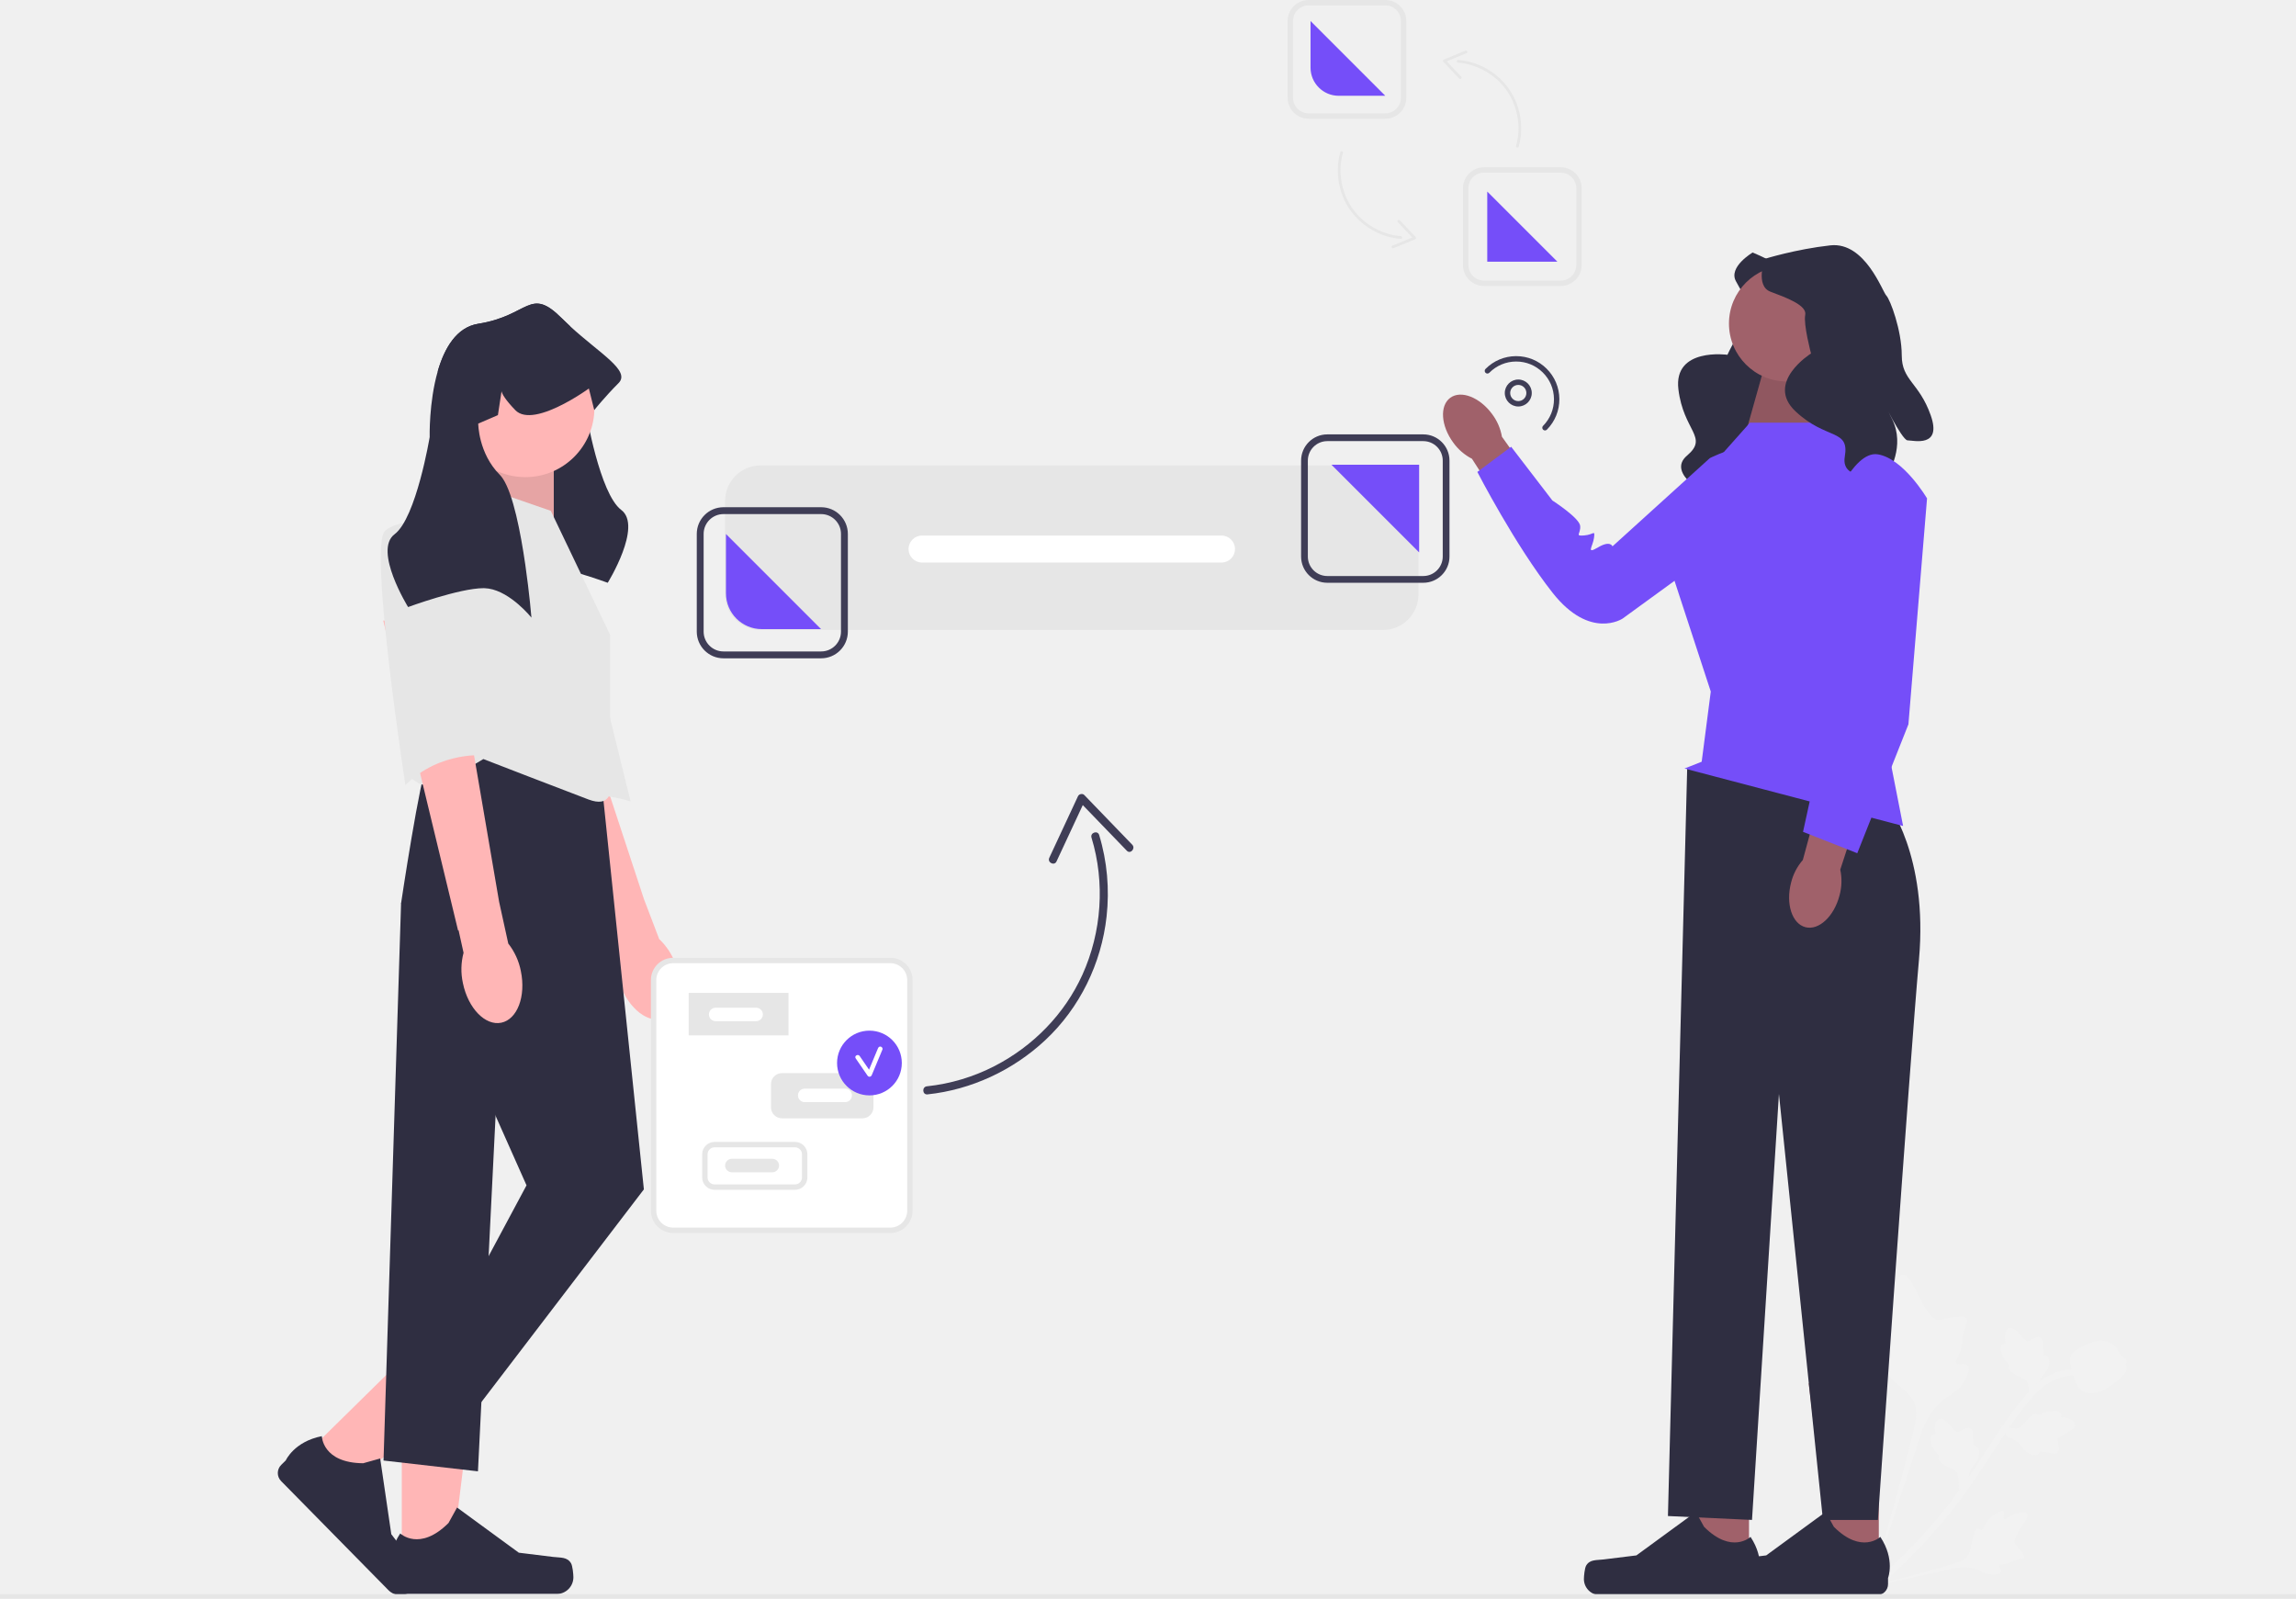
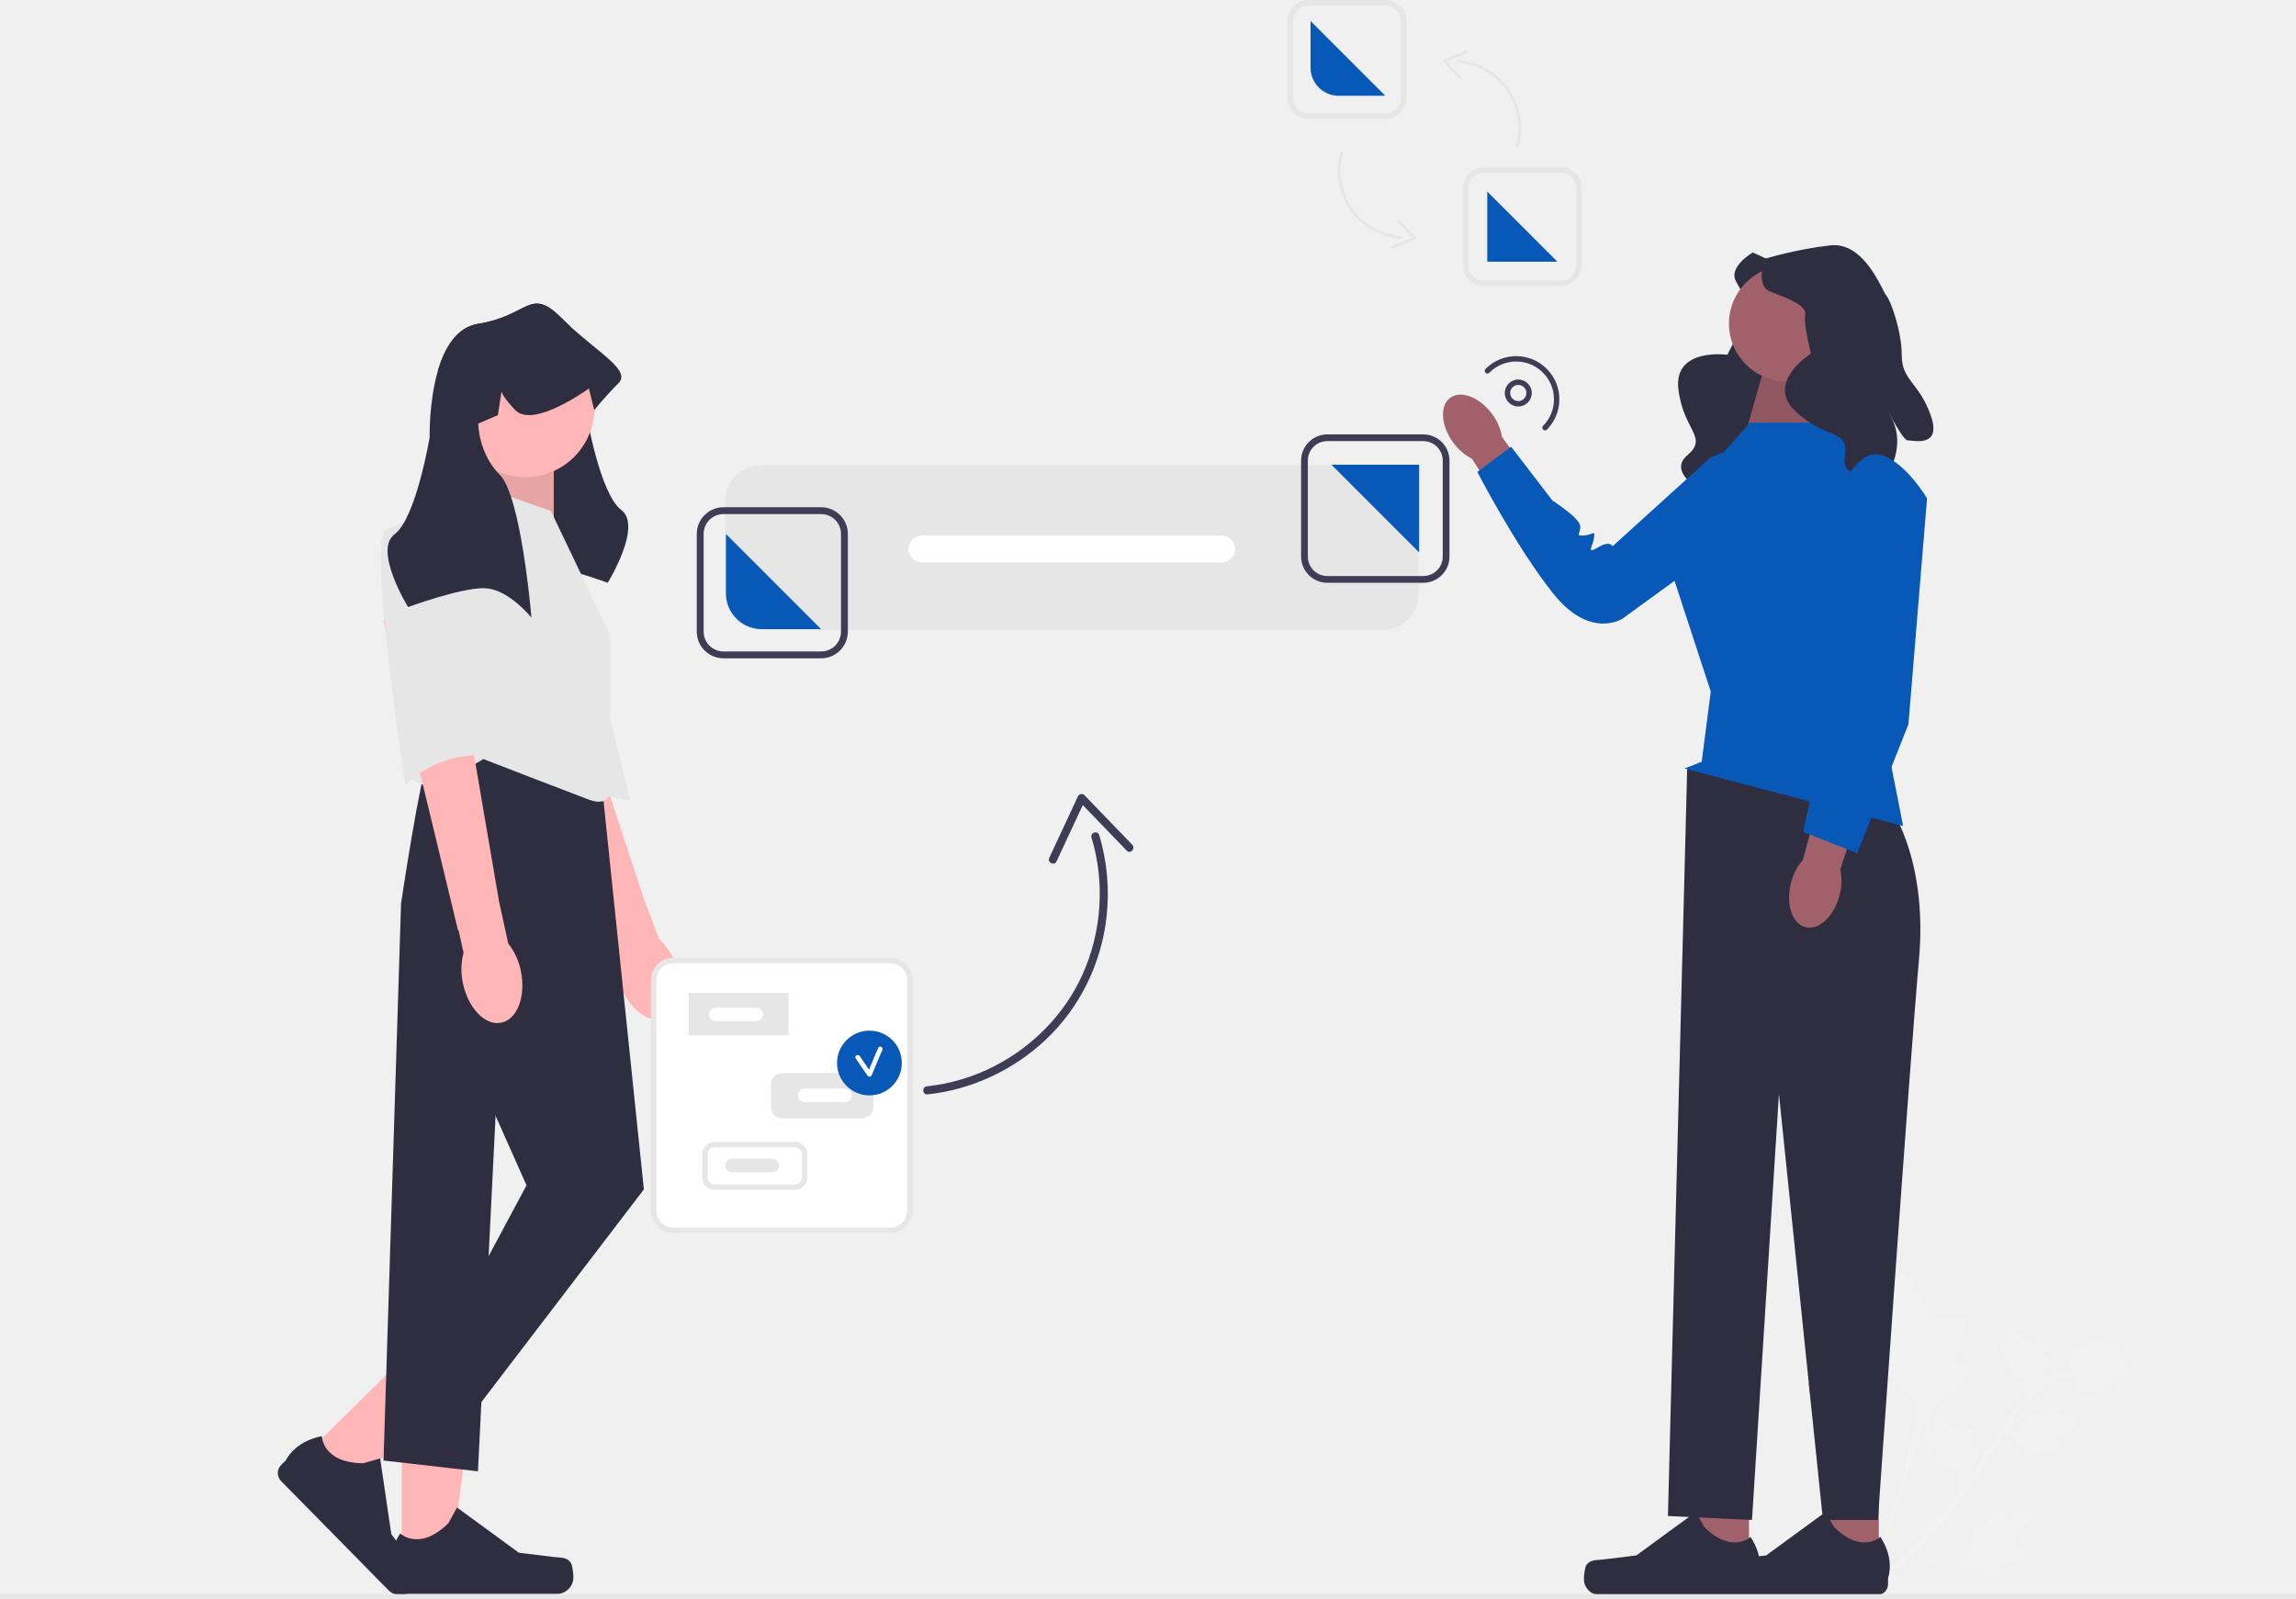
<svg xmlns="http://www.w3.org/2000/svg" width="851.034" height="592.528" viewBox="0 0 851.034 592.528">
  <path d="M225.265,216s-19-7-28-7c-.86,0-1.71,.1-2.56,.28-5.76,1.22-11.06,6.17-13.6,8.87-.99,1.06-1.56,1.77-1.56,1.77,0,0,.06-.69,.18-1.9,.59-6.36,2.77-27.23,6.68-40.59,1.4-4.77,3.01-8.58,4.86-10.43,4.31-4.32,6.3-9.5,7.22-13.36,.78-3.31,.78-5.64,.78-5.64l-7.29-3.14-1.35-8.82c-.24,1.04-1.35,3.07-5.08,6.96-.32,.33-.67,.61-1.04,.85-5.38,3.38-16.35-2.5-22.26-6.2,2.46-8.55,6.92-16.37,15.02-17.65,19-3,19-14,31-2,.99,.99,1.99,1.94,2.99,2.86,3.84,7.34,5.24,17.18,5.74,24.02,.36,4.79,.27,8.12,.27,8.12,0,0,5,30,13,36s-5,27-5,27Z" fill="#2f2e41" />
  <polygon points="188.265 168 174.753 187.819 205.265 196 205.265 168 188.265 168" fill="#ffb6b6" />
  <polygon points="188.265 168 174.753 187.819 205.265 196 205.265 168 188.265 168" opacity=".1" />
  <g>
    <path d="M696.217,484.943c1.451-.576,3.298,2.667,4.544,2.09,1.242-.575-.161-3.996,.975-8.458,.205-.805,1.496-5.876,3.619-6.108,4.025-.441,7.5,16.889,13.514,16.741,1.32-.032,2.902-.91,7.006-1.15,1.633-.095,2.519-.023,2.981,.561,.654,.829-.119,1.964-.898,4.769-1.167,4.207-.247,4.61-1.459,7.749-.9,2.331-1.88,3.333-1.382,4.061,.705,1.029,3.122-.314,4.173,.786,1.073,1.122-.001,4.029-1.122,5.961-2.105,3.625-4.988,4.862-7.42,6.627-2.643,1.918-5.987,5.356-8.43,11.992l-19.553,59.691c3.753-12.448,13.476-47.01,16.573-60.252,.894-3.823,1.685-7.79-.364-11.179-1.973-3.263-6.34-5.597-10.351-10.59-.468-.583-1.752-2.223-1.227-3.317,.434-.905,1.708-.613,2.125-1.452,.56-1.125-1.278-2.564-2.679-5.442-.988-2.03-1.256-3.744-1.487-5.218-.07-.444-1.069-7.095,.863-7.862l0,0Z" fill="#f2f2f2" />
    <path d="M742.589,560.129c.701,.546-.357,2.388,.285,2.833,.641,.443,1.915-1.232,4.432-1.962,.454-.132,3.315-.961,4.042,.014,1.378,1.848-6.125,8.554-4.317,11.463,.397,.638,1.284,1.162,2.586,3.107,.518,.774,.738,1.23,.585,1.625-.218,.56-.998,.508-2.6,.935-2.402,.641-2.334,1.209-4.224,1.52-1.404,.231-2.178,.039-2.392,.493-.302,.643,1.055,1.442,.818,2.275-.241,.85-1.978,1.162-3.25,1.169-2.386,.013-3.826-1.045-5.394-1.73-1.704-.744-4.356-1.393-8.318-.677l-34.938,7.626c7.193-1.75,26.961-6.95,34.354-9.251,2.134-.664,4.309-1.421,5.382-3.404,1.032-1.91,.918-4.727,2.211-8.136,.151-.398,.586-1.501,1.274-1.559,.569-.048,.794,.661,1.326,.624,.714-.05,.889-1.367,1.898-2.885,.711-1.07,1.475-1.697,2.132-2.235,.198-.162,3.174-2.572,4.107-1.845l-0,0Z" fill="#f2f2f2" />
    <path d="M726.124,552.442l3.345-3.456,.028-.436c.128-2.018,.672-3.666,1.616-4.899,.15-.196,.31-.385,.473-.577,.646-.761,1.449-1.707,1.821-3.245,.206-.859,.54-2.957-.812-3.71-.361-.206-.724-.247-1.046-.216,.006-.065,.012-.131,.019-.201,.067-.867-.041-1.344-.145-1.804-.08-.353-.163-.718-.177-1.44-.006-.317,.004-.583,.012-.807,.024-.678,.017-1.515-.712-2.063-.799-.559-1.695-.233-2.289-.018-1.059,.384-1.694,.759-2.116,1.008-.154,.091-.327,.193-.393,.216-.531,.173-2.286-1.728-2.951-2.439-1.489-1.605-2.777-2.993-4.218-2.386-1.032,.434-1.495,1.703-1.41,3.877,.027,.677,.152,1.272,.288,1.768-.394-.047-.825,.013-1.222,.325h0c-.938,.739-.86,2.267,.23,4.543,.269,.567,.634,1.327,1.359,2.117,.341,.372,.683,.662,.979,.905-.129,.18-.235,.402-.279,.68-.131,.817,.309,1.595,1.343,2.288,1.125,.778,2.175,1.26,3.1,1.686,.807,.373,1.501,.696,1.941,1.085,.807,.734,.938,1.935,1.026,3.429l.189,3.771,0,0Z" fill="#f2f2f2" />
    <path d="M741.553,528.4l2.494,4.112,.415,.138c1.92,.636,3.376,1.58,4.329,2.805,.152,.195,.293,.398,.438,.604,.572,.818,1.283,1.835,2.677,2.584,.779,.417,2.723,1.272,3.794,.155,.291-.297,.422-.637,.474-.957,.061,.023,.123,.045,.19,.069,.821,.285,1.31,.301,1.781,.317,.362,.012,.736,.024,1.438,.194,.308,.074,.563,.152,.777,.217,.65,.195,1.461,.401,2.176-.165,.743-.631,.655-1.581,.598-2.209-.103-1.122-.304-1.831-.439-2.302-.049-.172-.104-.366-.109-.435-.033-.557,2.251-1.773,3.108-2.236,1.93-1.033,3.6-1.927,3.378-3.475-.158-1.108-1.268-1.878-3.393-2.347-.662-.146-1.269-.176-1.783-.17,.146-.369,.197-.801-.004-1.264h0c-.477-1.095-1.975-1.407-4.453-.93-.617,.117-1.444,.277-2.392,.777-.446,.236-.813,.493-1.124,.718-.142-.171-.329-.329-.587-.442-.757-.334-1.621-.105-2.554,.719-1.038,.891-1.77,1.784-2.417,2.571-.565,.686-1.054,1.276-1.542,1.602-.914,.594-2.109,.417-3.577,.123l-3.695-.773,0,0Z" fill="#f2f2f2" />
    <path d="M752.126,518.774l3.345-3.456,.028-.436c.128-2.018,.672-3.666,1.616-4.899,.15-.196,.31-.385,.473-.577,.646-.761,1.449-1.707,1.821-3.245,.206-.859,.54-2.957-.812-3.71-.361-.206-.724-.247-1.046-.216,.006-.065,.012-.131,.019-.201,.067-.867-.041-1.344-.145-1.804-.08-.353-.163-.718-.177-1.44-.006-.317,.004-.583,.012-.807,.024-.678,.017-1.515-.712-2.063-.799-.559-1.695-.233-2.289-.018-1.059,.384-1.694,.759-2.116,1.008-.154,.091-.327,.193-.393,.216-.531,.173-2.286-1.728-2.951-2.439-1.489-1.605-2.777-2.993-4.218-2.386-1.032,.434-1.495,1.703-1.41,3.877,.027,.677,.152,1.272,.288,1.768-.394-.047-.825,.013-1.222,.325h0c-.938,.739-.86,2.267,.23,4.543,.269,.567,.634,1.327,1.359,2.117,.341,.372,.683,.662,.979,.905-.129,.18-.235,.402-.279,.68-.131,.817,.309,1.595,1.343,2.288,1.125,.778,2.175,1.26,3.1,1.686,.807,.373,1.501,.696,1.941,1.085,.807,.734,.938,1.935,1.026,3.429l.189,3.771,0,0Z" fill="#f2f2f2" />
    <path d="M691.546,589.215l1.176,.115,.899-.767-.899,.767,.842,.82c.081-.075,.284-.233,.598-.483,1.72-1.372,6.957-5.545,14.269-12.839,5.105-5.092,10.013-10.589,14.592-16.34,4.586-5.761,7.717-10.385,10.234-14.101,1.898-2.803,3.662-5.506,5.378-8.14,4.588-7.036,8.923-13.682,14.647-20.325,1.277-1.484,3.937-4.571,8.465-6.544,2.626-1.144,5.492-1.748,8.517-1.791l-.034-2.365c-3.341,.05-6.514,.72-9.43,1.991-5.02,2.188-7.918,5.552-9.311,7.168-5.825,6.761-10.201,13.471-14.833,20.575-1.711,2.624-3.467,5.316-5.357,8.107-2.494,3.682-5.598,8.266-10.125,13.952-4.523,5.683-9.372,11.113-14.412,16.141-7.221,7.202-12.38,11.312-14.075,12.663-.904,.722-1.094,.873-1.143,1.397l0-0Z" fill="#f2f2f2" />
    <path d="M771.4,515.206c.077,.059,.156,.117,.239,.173,1.659,1.144,3.87,1.33,6.573,.553,1.269-.367,2.329-1.086,4.441-2.519,.326-.22,1.961-1.355,3.845-3.198,1.232-1.204,1.644-1.787,1.761-2.492,.132-.785-.049-1.543-.388-2.222,.162-.161,.285-.36,.353-.608,.284-1.026-.643-1.578-1.14-1.883-.255-.15-.574-.335-.873-.593-.473-.403-.624-.753-.855-1.281-.22-.506-.495-1.134-1.089-1.824-1.168-1.365-2.639-1.872-3.123-2.039-2.544-.888-4.755-.086-7.316,.844-.512,.188-2.329,.907-4.259,2.327-1.392,1.025-1.79,1.65-2.013,2.172-.46,1.071-.311,2.002,.197,4.197,.528,2.295,.795,3.445,1.138,4.285,.801,1.951,1.304,3.177,2.51,4.108l-0,0Z" fill="#f2f2f2" />
  </g>
  <g>
    <g>
      <polygon points="696.398 580.664 678.78 580.663 670.399 512.706 696.402 512.708 696.398 580.664" fill="#a0616a" />
      <path d="M636.036,580.265h0c-.549,.924-.838,3.906-.838,4.98h0c0,3.302,2.677,5.98,5.98,5.98h54.562c2.253,0,4.079-1.826,4.079-4.079v-2.272s2.699-6.827-2.858-15.242c0,0-6.907,6.589-17.227-3.731l-3.043-5.513-22.03,16.111-12.211,1.503c-2.671,.329-5.04-.051-6.414,2.263h-0Z" fill="#2f2e41" />
    </g>
    <g>
      <polygon points="648.289 580.664 630.671 580.663 622.289 512.706 648.292 512.708 648.289 580.664" fill="#a0616a" />
      <path d="M587.927,580.265h0c-.549,.924-.838,3.906-.838,4.98h0c0,3.302,2.677,5.98,5.98,5.98h54.562c2.253,0,4.079-1.826,4.079-4.079v-2.272s2.699-6.827-2.858-15.242c0,0-6.907,6.589-17.227-3.731l-3.043-5.513-22.03,16.111-12.211,1.503c-2.671,.329-5.04-.051-6.414,2.263h-0Z" fill="#2f2e41" />
    </g>
    <path d="M649.641,93.591s-9.176,5.381-6.167,10.703c3.009,5.322,7.205,12.571,4.359,14.854-2.846,2.283-7.545,12.349-7.545,12.349,0,0-20.057-2.801-18.174,12.779,1.883,15.58,11.306,17.704,3.229,24.558-8.076,6.854,8.394,15.052,8.394,15.052,0,0,11.37-3.543,13.964-14.439,2.594-10.896-2.312,8.331-.667,9.71,1.646,1.379,8.035,10.466,12.556-1.616,4.521-12.082,.044-16.766,6.018-23.897,5.974-7.131,10.036-18.664,9.858-20.68-.178-2.016,6.834-20.413-3.959-27.588-10.792-7.175-21.866-11.785-21.866-11.785Z" fill="#2f2e41" />
    <polygon points="653.856 136.374 647.361 159.459 683.007 159.459 671.269 131.015 653.856 136.374" fill="#a0616a" />
    <polygon points="653.856 136.374 647.361 159.459 683.007 159.459 671.269 131.015 653.856 136.374" opacity=".1" />
    <path d="M699.522,297.5s15.227,19.38,11.766,58.139c-3.461,38.759-15.227,207.712-15.227,207.712h-20.374l-16.309-157.879-9.981,157.879-31.16-1.443,7.133-277.056,74.152,12.649Z" fill="#2f2e41" />
    <g>
      <path id="uuid-15dc6cf4-99a2-4708-8e21-b6a3347dd403-140" d="M538.661,164.046c-4.591-6.249-5.088-13.684-1.11-16.605,3.978-2.921,10.922-.223,15.514,6.03,1.868,2.472,3.118,5.356,3.643,8.41l19.118,26.725-12.732,8.704-17.495-27.27c-2.758-1.415-5.137-3.471-6.938-5.994Z" fill="#a0616a" />
-       <path d="M655.645,189.84l-54.198,39.424s-12.026,8.092-25.935-9.517c-13.909-17.609-27.921-44.825-27.921-44.825l12.536-9.331,15.28,19.912s10.089,6.472,10.308,9.46-2.128,3.761,1.458,3.499,4.039-2.283,3.667,.841c-.372,3.124-3.142,6.331,1.465,3.59s5.379-.394,5.379-.394l36.064-32.687s21.414-11.183,24.258,3.03c2.844,14.213-2.36,16.998-2.36,16.998Z" fill="#754ef9" />
+       <path d="M655.645,189.84l-54.198,39.424s-12.026,8.092-25.935-9.517c-13.909-17.609-27.921-44.825-27.921-44.825l12.536-9.331,15.28,19.912s10.089,6.472,10.308,9.46-2.128,3.761,1.458,3.499,4.039-2.283,3.667,.841c-.372,3.124-3.142,6.331,1.465,3.59s5.379-.394,5.379-.394l36.064-32.687s21.414-11.183,24.258,3.03c2.844,14.213-2.36,16.998-2.36,16.998Z" fill="#0858B7" />
    </g>
-     <polygon points="648.651 156.652 680.396 156.652 709.558 202.332 697.446 265.662 705.405 306.151 624.371 284.851 630.746 282.327 634.116 256.318 619.582 211.935 632.04 175.339 648.651 156.652" fill="#754ef9" />
+     <polygon points="648.651 156.652 680.396 156.652 709.558 202.332 697.446 265.662 705.405 306.151 624.371 284.851 630.746 282.327 634.116 256.318 619.582 211.935 632.04 175.339 648.651 156.652" fill="#0858B7" />
    <path d="M683.792,119.924c0,11.856-9.611,21.467-21.467,21.467-11.856,0-21.467-9.611-21.467-21.467,0-11.856,9.611-21.467,21.467-21.467,11.856,0,21.467,9.611,21.467,21.467Z" fill="#a0616a" />
    <path d="M654.096,95.952s-3.578,10.018,2.147,12.165c5.725,2.147,13.596,5.009,12.88,8.587s2.147,14.311,2.147,14.311c0,0-17.174,10.733-5.725,21.467,11.449,10.733,20.036,6.311,18.247,16.751-1.789,10.441,16.1,6.147,16.1,6.147,0,0,6.44-10.018,1.431-20.036-5.009-10.018,3.578,7.871,5.725,7.871s12.88,2.862,8.587-9.302-10.733-12.88-10.733-22.183c0-9.302-4.293-20.751-5.725-22.183-1.431-1.431-7.871-20.036-20.751-18.605s-24.329,5.009-24.329,5.009Z" fill="#2f2e41" />
    <g>
      <path id="uuid-800338dd-1caa-42bd-b73f-d0ae9c40b57c-141" d="M681.846,331.85c-2.014,7.805-7.673,13.092-12.64,11.81-4.967-1.282-7.359-8.648-5.344-16.455,.762-3.13,2.263-6.031,4.377-8.462l8.95-32.961,15.378,4.53-10.456,32.013c.674,3.151,.583,6.418-.265,9.526Z" fill="#a0616a" />
-       <path d="M677.768,190.403s8.71-23.539,18.257-22.006c9.546,1.533,18.25,16.329,18.25,16.329l-6.901,83.734-18.956,47.784-20.107-7.927,10.444-47.754-.987-70.158Z" fill="#754ef9" />
+       <path d="M677.768,190.403s8.71-23.539,18.257-22.006c9.546,1.533,18.25,16.329,18.25,16.329l-6.901,83.734-18.956,47.784-20.107-7.927,10.444-47.754-.987-70.158Z" fill="#0858B7" />
    </g>
  </g>
  <g>
    <polygon points="148.927 579.83 167.238 579.828 175.948 509.201 148.924 509.203 148.927 579.83" fill="#ffb6b6" />
    <path d="M211.662,579.415h0c.57,.96,.871,4.059,.871,5.176h0c0,3.432-2.782,6.215-6.215,6.215h-56.706c-2.341,0-4.24-1.898-4.24-4.24v-2.361s-2.805-7.096,2.97-15.841c0,0,7.178,6.848,17.904-3.878l3.163-5.73,22.895,16.744,12.691,1.562c2.776,.342,5.238-.053,6.666,2.352h0Z" fill="#2f2e41" />
  </g>
  <g>
    <polygon points="111.532 540.76 124.374 553.811 180.83 510.489 161.876 491.226 111.532 540.76" fill="#ffb6b6" />
    <path d="M155.824,585.189h0c-.285,1.08-2.283,3.468-3.079,4.251h0c-2.447,2.407-6.381,2.375-8.789-.072l-39.768-40.423c-1.642-1.669-1.62-4.353,.049-5.996l1.683-1.656s3.091-6.976,13.376-8.992c0,0,.152,9.919,15.32,10.043l6.303-1.764,4.12,28.064,7.786,10.142c1.704,2.219,3.711,3.697,2.998,6.402l0,0Z" fill="#2f2e41" />
  </g>
  <g>
    <path d="M225.202,346.001l-44.409-109.485,24.834-3.713,33.069,100.475,5.641,14.791c2.768,2.61,4.872,5.844,6.134,9.434,3.282,8.94,1.331,17.877-4.356,19.965-5.687,2.088-12.957-3.464-16.237-12.401-1.36-3.554-1.849-7.383-1.426-11.165l-3.059-7.975-.19,.076Z" fill="#ffb6b6" />
    <path d="M211.104,205.189l22.642,91.878s-24.522-8.467-35.456,6.313c0,0-24.915-93.56-19.869-100.382,5.047-6.821,30.048-8.673,32.526,1.136" fill="#e6e6e6" />
  </g>
  <path d="M222.659,286.836l16,154-68,89-17-13,41.5-77.5-46.5-104.5s7-47,10-53c3-6,64,5,64,5Z" fill="#2f2e41" />
  <polygon points="157.659 325.836 148.659 334.836 142.159 541.336 177.159 545.336 185.409 378.895 157.659 325.836" fill="#2f2e41" />
  <path d="M178.159,180.336l26,9,22,46v57.764s0,6.236-8,3.236c-8-3-39-15-39-15,0,0-19,12-24,9-5-3-5-4.906-5-8.953,0-4.047-5.5-40.547-5.5-40.547l18-46,15.5-14.5Z" fill="#e6e6e6" />
  <path d="M169.779,344.849l-27.73-114.849h25.11l17.846,104.26,3.391,15.463c2.352,2.99,3.954,6.501,4.671,10.237,1.924,9.327-1.327,17.877-7.261,19.101-5.934,1.224-12.302-5.342-14.224-14.666-.82-3.716-.737-7.575,.241-11.253l-1.846-8.34-.199,.047Z" fill="#ffb6b6" />
  <path d="M174.659,203.836l5.606,76.164s-17-2-30,11c0,0-13.606-88.164-7.606-94.164,6-6,31-4.134,32,5.933" fill="#e6e6e6" />
  <path d="M512.612,233.5h-230.693c-7.253,0-13.153-5.9-13.153-13.153v-34.693c0-7.253,5.9-13.153,13.153-13.153h243.847v47.847c0,7.253-5.9,13.153-13.153,13.153Z" fill="#e6e6e6" />
  <path d="M572.664,159.542c-.254,0-.508-.096-.703-.289-.393-.388-.397-1.021-.009-1.414,2.628-2.66,4.063-6.185,4.041-9.924-.022-3.74-1.5-7.247-4.16-9.875-2.64-2.608-6.13-4.042-9.838-4.042-.029,0-.058,0-.086,0-3.74,.022-7.247,1.5-9.875,4.16-.389,.394-1.021,.396-1.414,.009-.393-.388-.397-1.021-.009-1.414,3.004-3.041,7.012-4.729,11.285-4.754,.033-0,.066-0,.099-0,4.237,0,8.226,1.638,11.243,4.619,3.04,3.004,4.729,7.012,4.754,11.285,.026,4.274-1.614,8.302-4.618,11.342-.196,.198-.454,.297-.711,.297Z" fill="#3f3d56" />
  <path d="M452.765,208.5h-111c-2.757,0-5-2.243-5-5s2.243-5,5-5h111c2.757,0,5,2.243,5,5s-2.243,5-5,5Z" fill="#fff" />
  <path d="M562.765,150.665c-2.757,0-5-2.243-5-5s2.243-5,5-5,5,2.243,5,5-2.243,5-5,5Zm0-8c-1.654,0-3,1.346-3,3s1.346,3,3,3,3-1.346,3-3-1.346-3-3-3Z" fill="#3f3d56" />
  <rect x="242.265" y="356" width="95" height="100" rx="7.252" ry="7.252" fill="#fff" />
  <path d="M330.013,457h-80.496c-4.55,0-8.252-3.702-8.252-8.252v-85.496c0-4.55,3.702-8.252,8.252-8.252h80.496c4.55,0,8.252,3.702,8.252,8.252v85.496c0,4.55-3.702,8.252-8.252,8.252Zm-80.496-100c-3.447,0-6.252,2.805-6.252,6.252v85.496c0,3.447,2.805,6.252,6.252,6.252h80.496c3.447,0,6.252-2.805,6.252-6.252v-85.496c0-3.447-2.805-6.252-6.252-6.252h-80.496Z" fill="#e6e6e6" />
  <rect x="255.265" y="368" width="37" height="15.759" fill="#e6e6e6" />
  <path d="M319.665,414.5h-29.8c-2.261,0-4.1-1.84-4.1-4.101v-8.559c0-2.261,1.839-4.1,4.1-4.1h29.8c2.261,0,4.1,1.839,4.1,4.1v8.559c0,2.261-1.839,4.101-4.1,4.101Z" fill="#e6e6e6" />
  <path d="M294.665,441h-29.8c-2.537,0-4.6-2.063-4.6-4.601v-8.559c0-2.536,2.063-4.6,4.6-4.6h29.8c2.537,0,4.6,2.063,4.6,4.6v8.559c0,2.537-2.063,4.601-4.6,4.601Zm-29.8-15.759c-1.434,0-2.6,1.166-2.6,2.6v8.559c0,1.434,1.167,2.601,2.6,2.601h29.8c1.434,0,2.6-1.167,2.6-2.601v-8.559c0-1.434-1.167-2.6-2.6-2.6h-29.8Z" fill="#e6e6e6" />
  <path d="M280.265,378.5h-15c-1.378,0-2.5-1.121-2.5-2.5s1.122-2.5,2.5-2.5h15c1.378,0,2.5,1.121,2.5,2.5s-1.122,2.5-2.5,2.5Z" fill="#fff" />
  <path d="M313.265,408.5h-15c-1.378,0-2.5-1.121-2.5-2.5s1.122-2.5,2.5-2.5h15c1.378,0,2.5,1.121,2.5,2.5s-1.122,2.5-2.5,2.5Z" fill="#fff" />
  <path d="M286.265,434.5h-15c-1.378,0-2.5-1.121-2.5-2.5s1.122-2.5,2.5-2.5h15c1.378,0,2.5,1.121,2.5,2.5s-1.122,2.5-2.5,2.5Z" fill="#e6e6e6" />
  <g>
    <path d="M343.776,405.627c16.294-1.715,31.747-8.951,43.694-20.131,12.785-11.964,20.785-28.426,22.697-45.804,1.116-10.143,.228-20.432-2.752-30.198-.564-1.847-3.404-.88-2.84,.968,5.075,16.628,3.789,35.01-3.38,50.837-6.618,14.609-18.263,26.449-32.477,33.793-7.819,4.04-16.398,6.62-25.148,7.541-1.913,.201-1.722,3.197,.206,2.994h0Z" fill="#3f3d56" />
    <path d="M391.609,319.286l10.633-22.817-2.338,.44,17.768,18.41c1.344,1.393,3.333-.855,1.999-2.237l-17.768-18.41c-.665-.689-1.95-.392-2.338,.44l-10.633,22.817c-.815,1.749,1.86,3.109,2.676,1.357h0Z" fill="#3f3d56" />
  </g>
  <g>
-     <circle cx="322.265" cy="394" r="12" fill="#754ef9" />
+     <circle cx="322.265" cy="394" r="12" fill="#0858B7" />
    <path d="M326.494,387.928c-.494-.136-.875,.17-1.054,.599-1.106,2.648-2.212,5.297-3.318,7.945-1.156-1.684-2.312-3.368-3.469-5.052-.621-.904-2.107-.047-1.48,.865,1.463,2.131,2.926,4.262,4.389,6.393,.448,.652,1.281,.479,1.567-.205,1.321-3.164,2.643-6.327,3.964-9.491,.178-.427-.193-.943-.599-1.054Z" fill="#fff" />
  </g>
  <rect id="uuid-fd87b38b-9a3a-463a-bd94-d3d374d132bf" y="590.845" width="851.034" height="1.683" fill="#e6e6e6" />
  <g>
    <path d="M304.374,244h-36.218c-5.454,0-9.891-4.437-9.891-9.891v-36.218c0-5.454,4.437-9.891,9.891-9.891h36.218c5.454,0,9.891,4.437,9.891,9.891v36.218c0,5.454-4.437,9.891-9.891,9.891Zm-36.218-53.455c-4.051,0-7.346,3.295-7.346,7.346v36.218c0,4.051,3.295,7.346,7.346,7.346h36.218c4.051,0,7.346-3.295,7.346-7.346v-36.218c0-4.051-3.295-7.346-7.346-7.346h-36.218Z" fill="#3f3d56" />
-     <path d="M304.347,233.182h-21.99c-7.319,0-13.274-5.955-13.274-13.274v-21.99l35.263,35.263Z" fill="#754ef9" />
+     <path d="M304.347,233.182h-21.99c-7.319,0-13.274-5.955-13.274-13.274v-21.99l35.263,35.263Z" fill="#0858B7" />
  </g>
  <g>
    <path d="M513.494,44h-28.457c-4.285,0-7.771-3.486-7.771-7.771V7.771c0-4.285,3.486-7.771,7.771-7.771h28.457c4.285,0,7.771,3.486,7.771,7.771v28.457c0,4.285-3.486,7.771-7.771,7.771ZM485.037,2c-3.183,0-5.771,2.589-5.771,5.771v28.457c0,3.183,2.589,5.771,5.771,5.771h28.457c3.183,0,5.771-2.589,5.771-5.771V7.771c0-3.183-2.589-5.771-5.771-5.771h-28.457Z" fill="#e6e6e6" />
-     <path d="M513.472,35.5h-17.278c-5.75,0-10.429-4.679-10.429-10.429V7.793l27.707,27.707Z" fill="#754ef9" />
+     <path d="M513.472,35.5h-17.278c-5.75,0-10.429-4.679-10.429-10.429V7.793l27.707,27.707Z" fill="#0858B7" />
  </g>
  <path d="M578.494,106h-28.457c-4.285,0-7.771-3.486-7.771-7.771v-28.457c0-4.285,3.486-7.771,7.771-7.771h28.457c4.285,0,7.771,3.486,7.771,7.771v28.457c0,4.285-3.486,7.771-7.771,7.771Zm-28.457-42c-3.183,0-5.771,2.589-5.771,5.771v28.457c0,3.183,2.589,5.771,5.771,5.771h28.457c3.183,0,5.771-2.589,5.771-5.771v-28.457c0-3.183-2.589-5.771-5.771-5.771h-28.457Z" fill="#e6e6e6" />
-   <polygon points="551.265 71 551.265 97 577.265 97 551.265 71" fill="#754ef9" />
+   <polygon points="551.265 71 551.265 97 577.265 97 551.265 71" fill="#0858B7" />
  <g>
    <path d="M482.265,206.286v-35.571c0-5.356,4.358-9.714,9.714-9.714h35.571c5.356,0,9.714,4.358,9.714,9.714v35.571c0,5.356-4.358,9.714-9.714,9.714h-35.571c-5.356,0-9.714-4.358-9.714-9.714Zm9.714-42.786c-3.978,0-7.214,3.236-7.214,7.214v35.571c0,3.978,3.236,7.214,7.214,7.214h35.571c3.978,0,7.214-3.236,7.214-7.214v-35.571c0-3.978-3.236-7.214-7.214-7.214h-35.571Z" fill="#3f3d56" />
-     <polygon points="493.515 172.25 526.015 172.25 526.015 204.75 493.515 172.25" fill="#754ef9" />
+     <polygon points="493.515 172.25 526.015 172.25 526.015 204.75 493.515 172.25" fill="#0858B7" />
  </g>
  <circle cx="194.729" cy="151.263" r="25.585" fill="#ffb6b6" />
  <path d="M229.265,142c-5,5-9,10-9,10l-2-8s-.46,.34-1.27,.88c-3.17,2.16-11.68,7.59-18.51,8.76-3.04,.52-5.74,.19-7.5-1.64-3.73-3.89-4.84-5.92-5.08-6.96l-1.35,8.82-7.29,3.14s0,10.98,8,19c.39,.39,.77,.87,1.14,1.43,3.82,5.76,6.56,19.86,8.3,31.85,1.54,10.66,2.28,19.64,2.28,19.64,0,0-7.57-9.48-15.88-10.77-.46-.07-.92-.12-1.38-.13-.15-.02-.31-.02-.46-.02-9,0-28,7-28,7,0,0-13-21-5-27s13-36,13-36c0,0-.33-12.84,2.98-24.35,2.46-8.55,6.92-16.37,15.02-17.65,19-3,19-14,31-2,.99,.99,1.99,1.94,2.99,2.86,11.18,10.28,22.6,16.55,18.01,21.14Z" fill="#2f2e41" />
  <g>
    <path d="M562.932,54.36c1.497-5.366,1.144-11.158-.896-16.335-2.182-5.54-6.386-10.13-11.641-12.91-3.067-1.623-6.431-2.63-9.892-2.91-.655-.053-.704,.966-.049,1.019,5.892,.477,11.544,3.184,15.65,7.432,3.791,3.921,6.077,9.085,6.619,14.498,.299,2.978,.041,6.013-.764,8.895-.176,.63,.795,.945,.972,.31h0Z" fill="#e6e6e6" />
    <path d="M541.621,28.429l-5.883-6.218-.154,.794,8.045-3.313c.609-.251,.147-1.161-.457-.912l-8.045,3.313c-.301,.124-.368,.567-.154,.794l5.883,6.218c.451,.477,1.216-.199,.764-.676h0Z" fill="#e6e6e6" />
  </g>
  <g>
    <path d="M496.782,56.395c-1.497,5.366-1.144,11.158,.896,16.335,2.182,5.54,6.386,10.13,11.641,12.91,3.067,1.623,6.431,2.63,9.892,2.91,.655,.053,.704-.966,.049-1.019-5.892-.477-11.544-3.184-15.65-7.432-3.791-3.921-6.077-9.085-6.619-14.498-.299-2.978-.041-6.013,.764-8.895,.176-.63-.795-.945-.972-.31h0Z" fill="#e6e6e6" />
    <path d="M518.093,82.326l5.883,6.218,.154-.794-8.045,3.313c-.609,.251-.147,1.161,.457,.912l8.045-3.313c.301-.124,.368-.567,.154-.794l-5.883-6.218c-.451-.477-1.216,.199-.764,.676h0Z" fill="#e6e6e6" />
  </g>
</svg>
